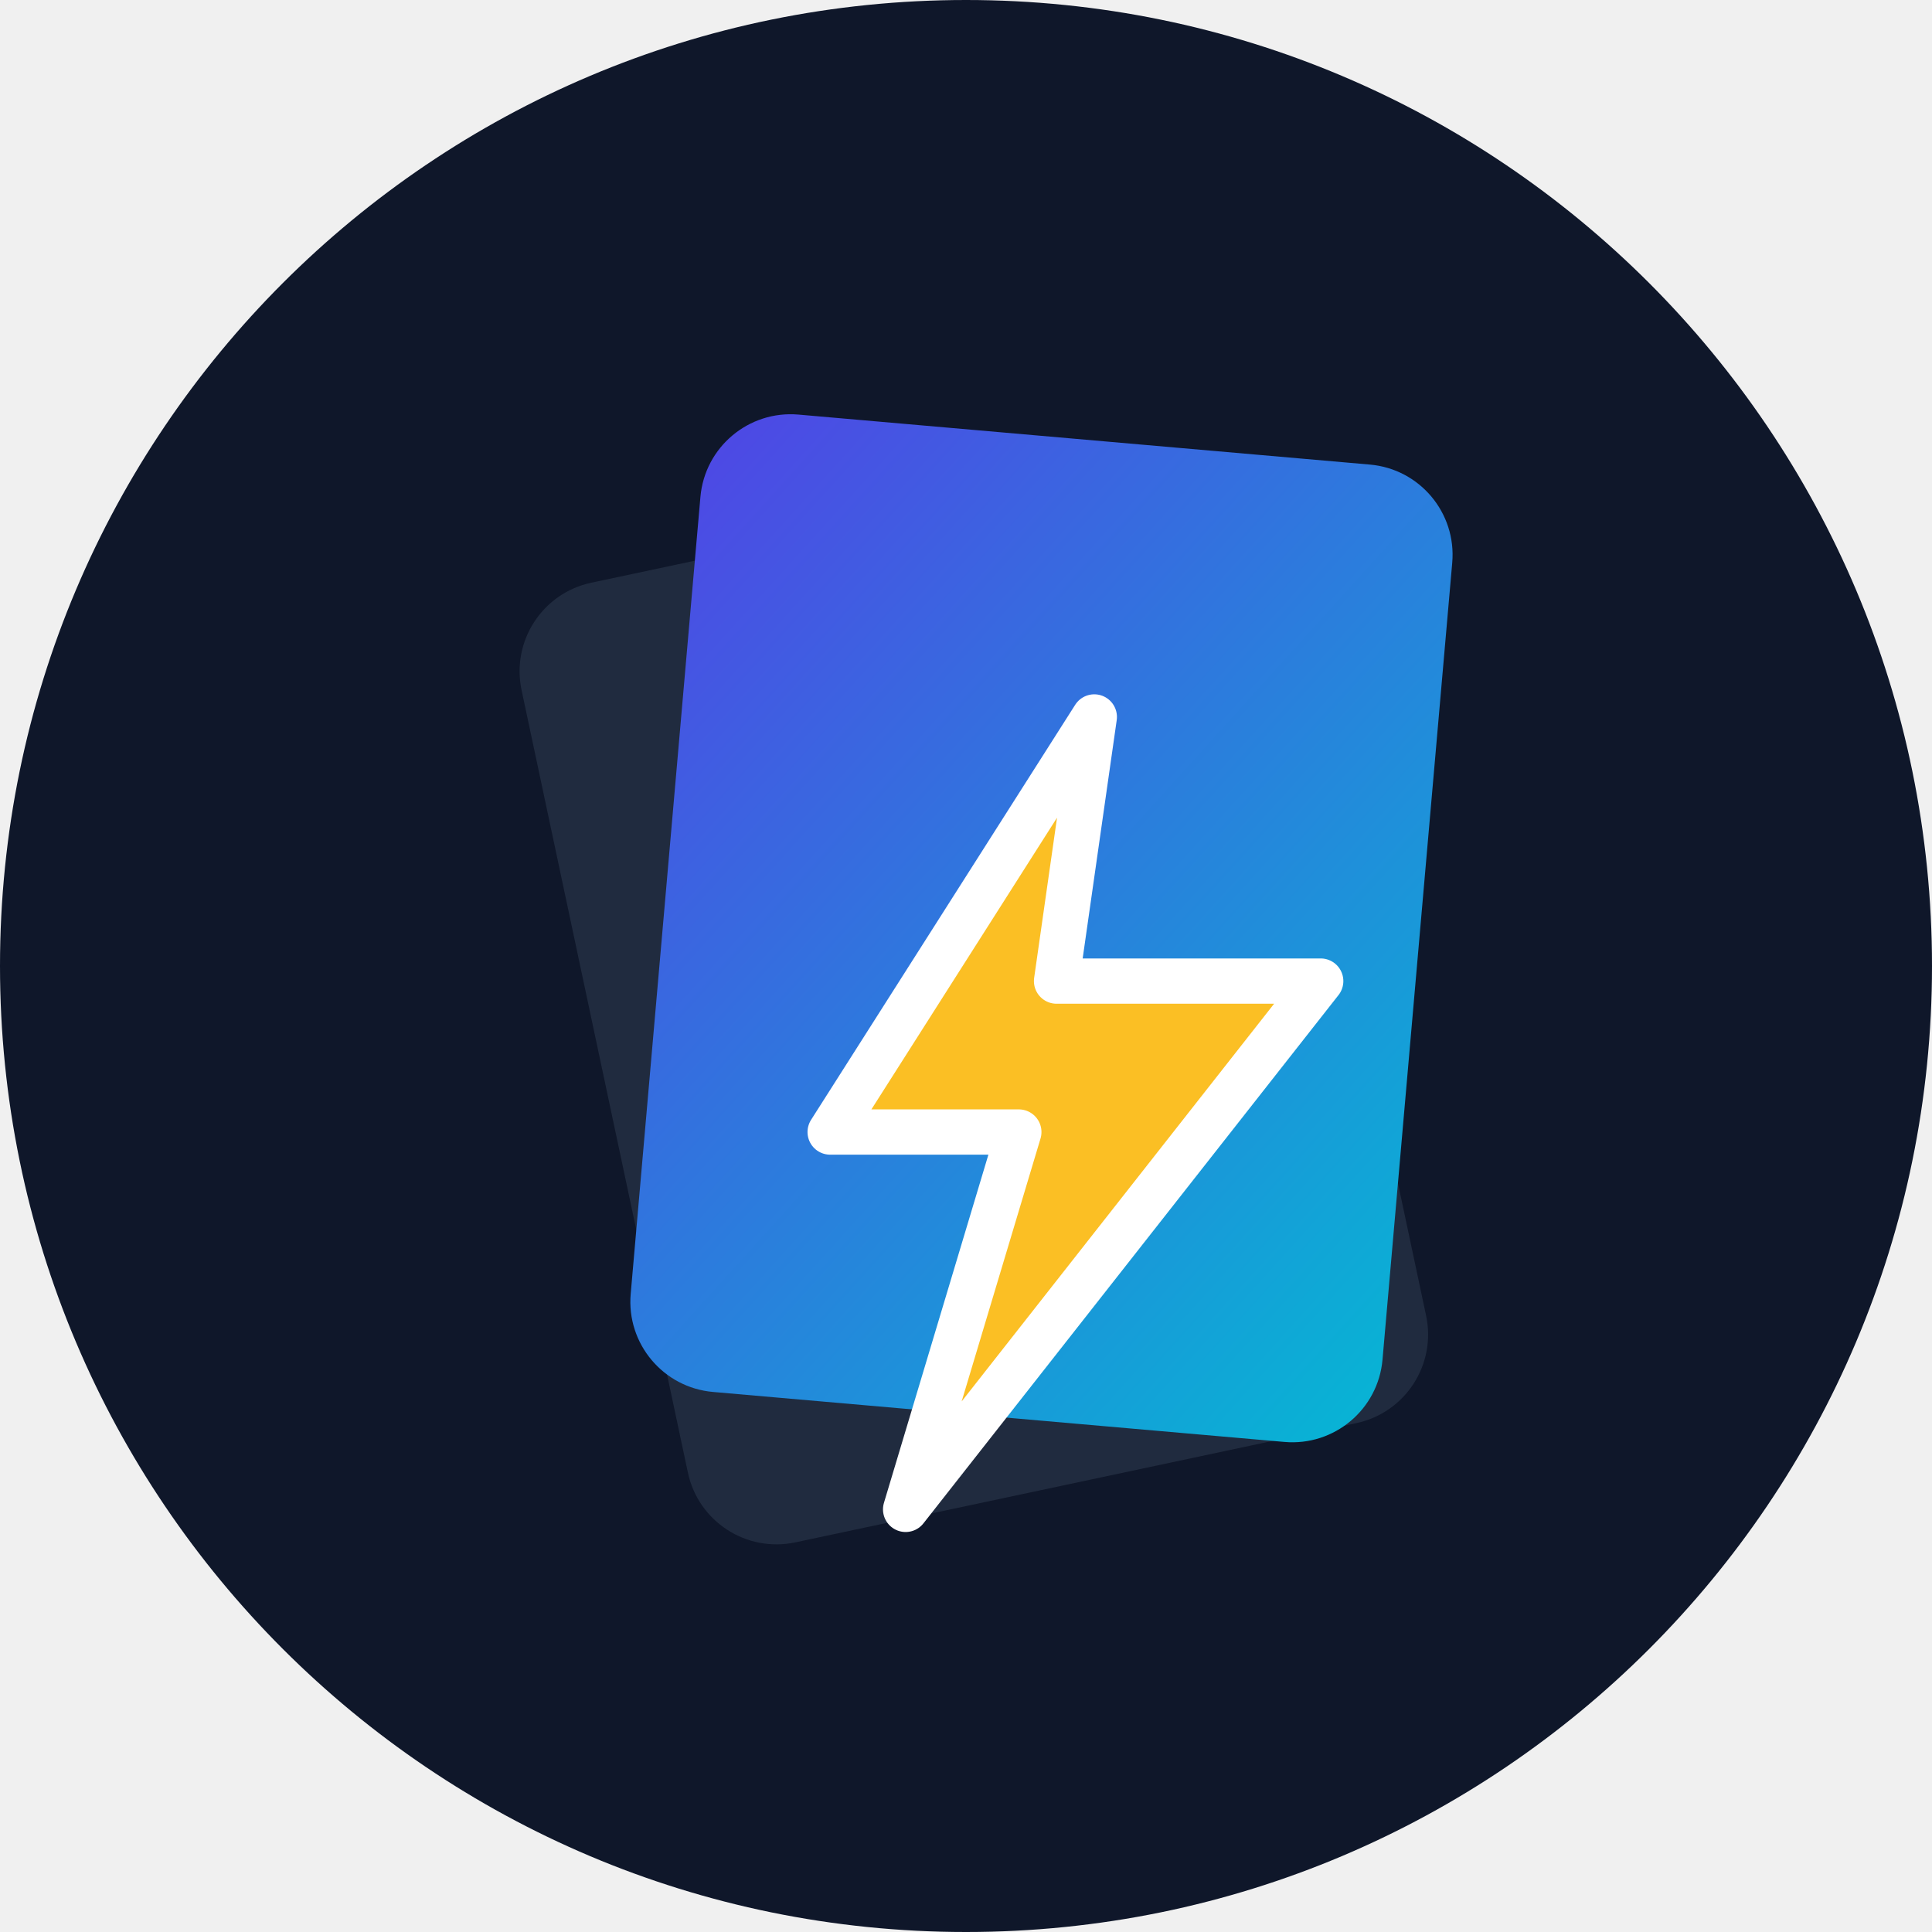
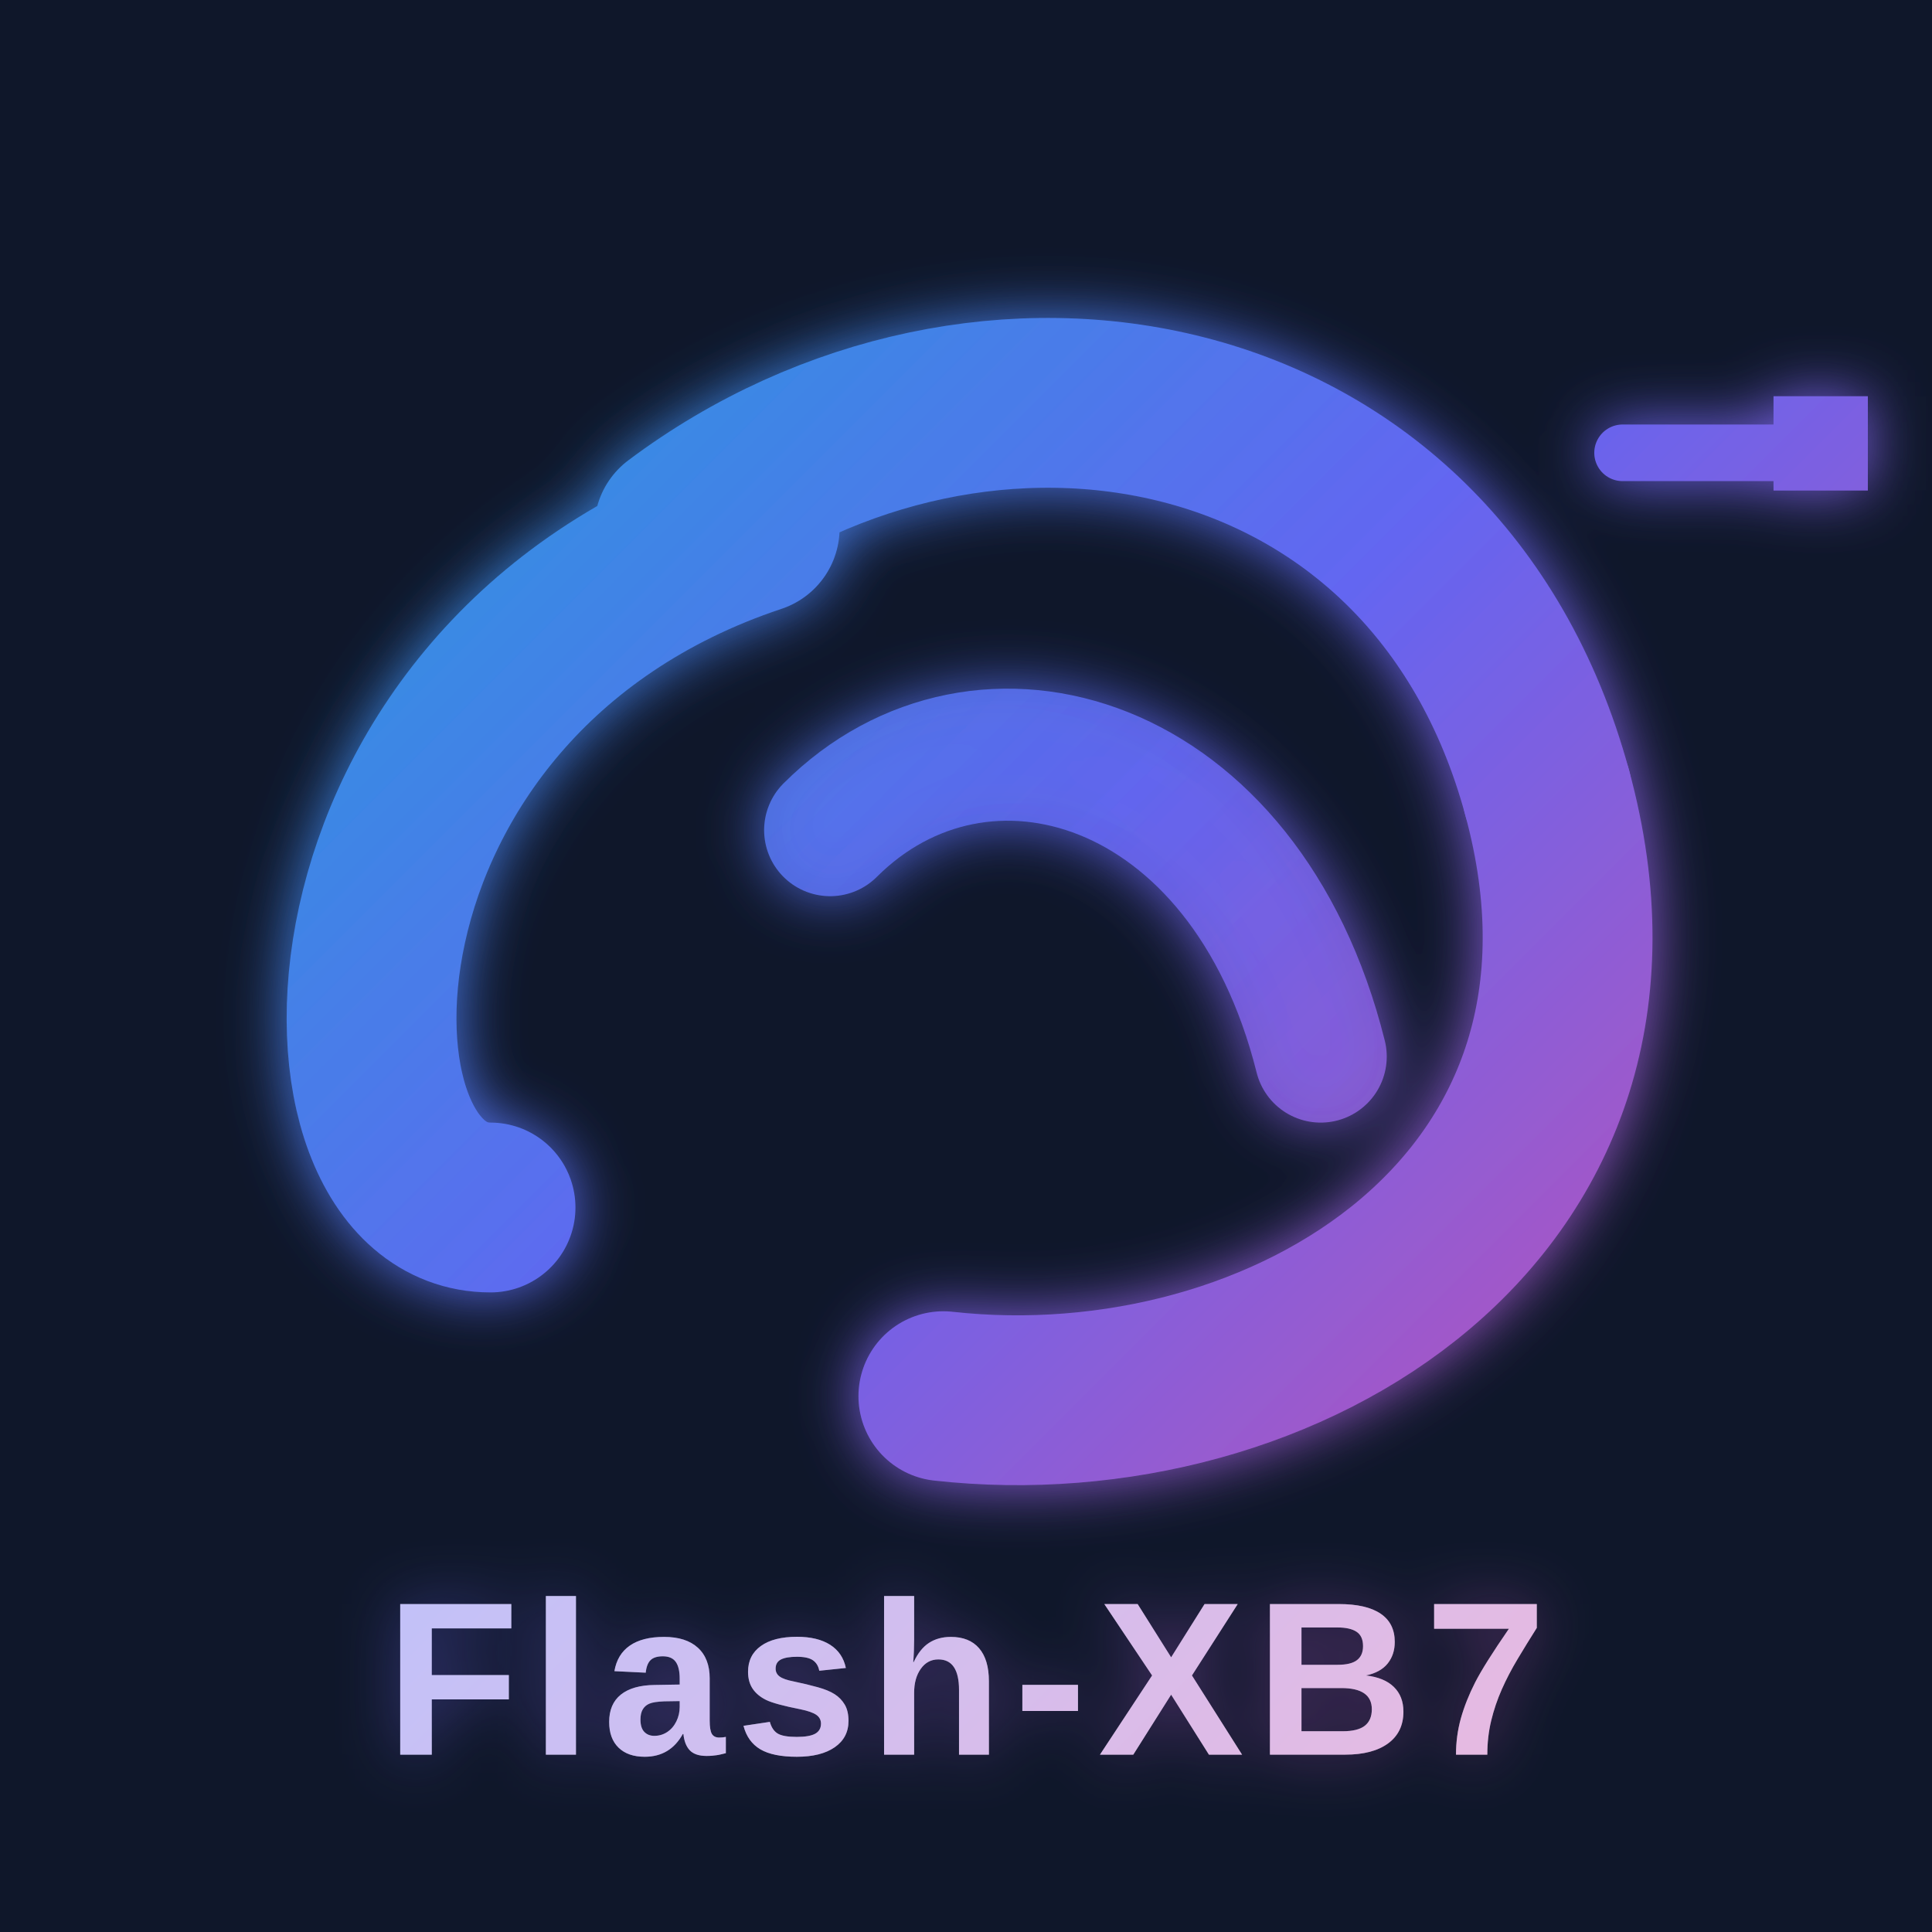
<svg xmlns="http://www.w3.org/2000/svg" width="512" height="512" viewBox="0 0 512 512" fill="none">
-   <rect width="512" height="512" rx="256" fill="#0f172a" />
+   <rect width="512" height="512" fill="#0f172a" />
  <defs>
-     <linearGradient id="cardGrad" x1="0" y1="0" x2="1" y2="1">
-       <stop offset="0%" stop-color="#4f46e5" />
-       <stop offset="100%" stop-color="#06b6d4" />
+     <linearGradient id="neonGrad" x1="0" y1="0" x2="512" y2="512" gradientUnits="userSpaceOnUse">
+       <stop offset="0" stop-color="#06b6d4" />
+       <stop offset="0.5" stop-color="#6366f1" />
+       <stop offset="1" stop-color="#ec4899" />
    </linearGradient>
+     <filter id="glow" x="-50%" y="-50%" width="200%" height="200%">
+       <feGaussianBlur stdDeviation="8" result="blur" />
+       <feComposite in="SourceGraphic" in2="blur" operator="over" />
+     </filter>
  </defs>
-   <rect x="156" y="136" width="200" height="260" rx="24" transform="rotate(-12 256 256)" fill="#334155" fill-opacity="0.5" />
-   <rect x="176" y="116" width="200" height="260" rx="24" transform="rotate(5 276 246)" fill="url(#cardGrad)" />
-   <path d="M290 190L220 300H270L240 400L350 260H280L290 190Z" fill="#fbbf24" stroke="#ffffff" stroke-width="12" stroke-linejoin="round" />
+   <g stroke="url(#neonGrad)" stroke-width="45" stroke-linecap="round" stroke-linejoin="round" filter="url(#glow)">
+     <path d="M130 320 C 80 320, 80 180, 200 140" fill="none" />
+     <path d="M180 140 C 260 80, 380 100, 410 210" fill="none" />
+     <path d="M410 210 C 440 320, 340 380, 250 370" fill="none" />
+     <path d="M220 220 C 260 180, 330 200, 350 280" stroke-width="35" opacity="0.9" fill="none" />
+     <line x1="430" y1="120" x2="480" y2="120" stroke-width="15" />
+     <rect x="470" y="105" width="25" height="25" fill="url(#neonGrad)" stroke="none" />
+   </g>
+   <text x="256" y="465" text-anchor="middle" font-family="Arial, sans-serif" font-weight="900" font-size="58" fill="white" letter-spacing="3">
+     Flash-XB7
+   </text>
+   <text x="256" y="465" text-anchor="middle" font-family="Arial, sans-serif" font-weight="900" font-size="58" fill="url(#neonGrad)" letter-spacing="3" opacity="0.4" filter="url(#glow)">
+     Flash-XB7
+   </text>
</svg>
